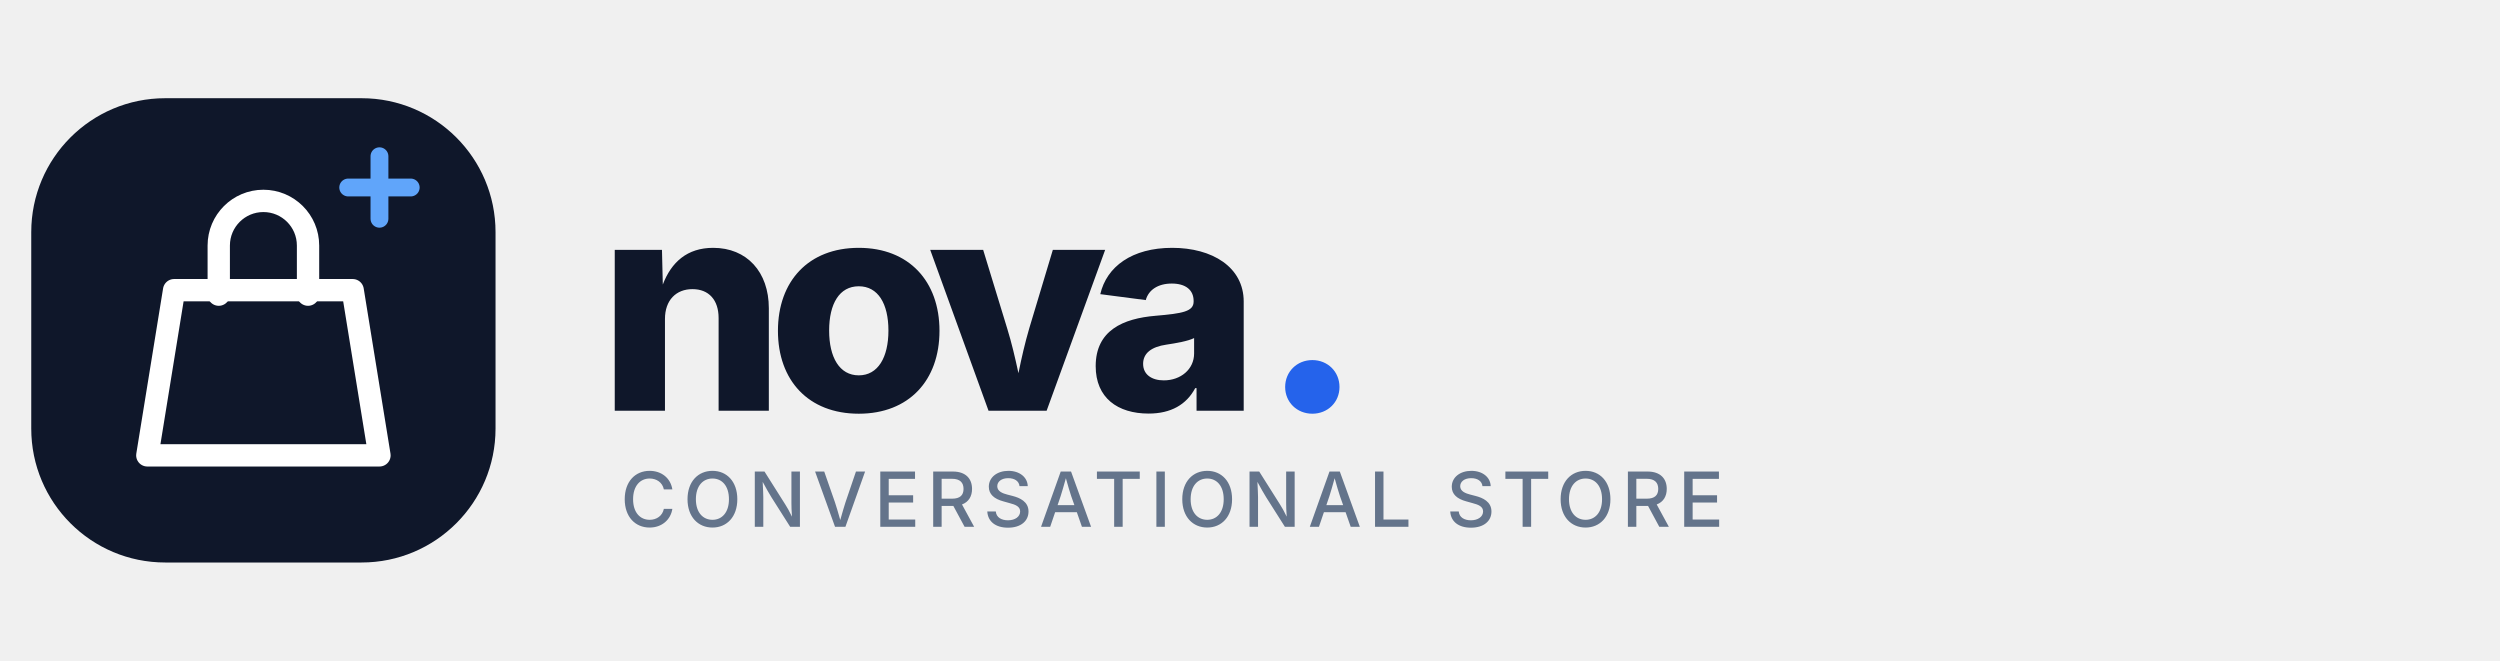
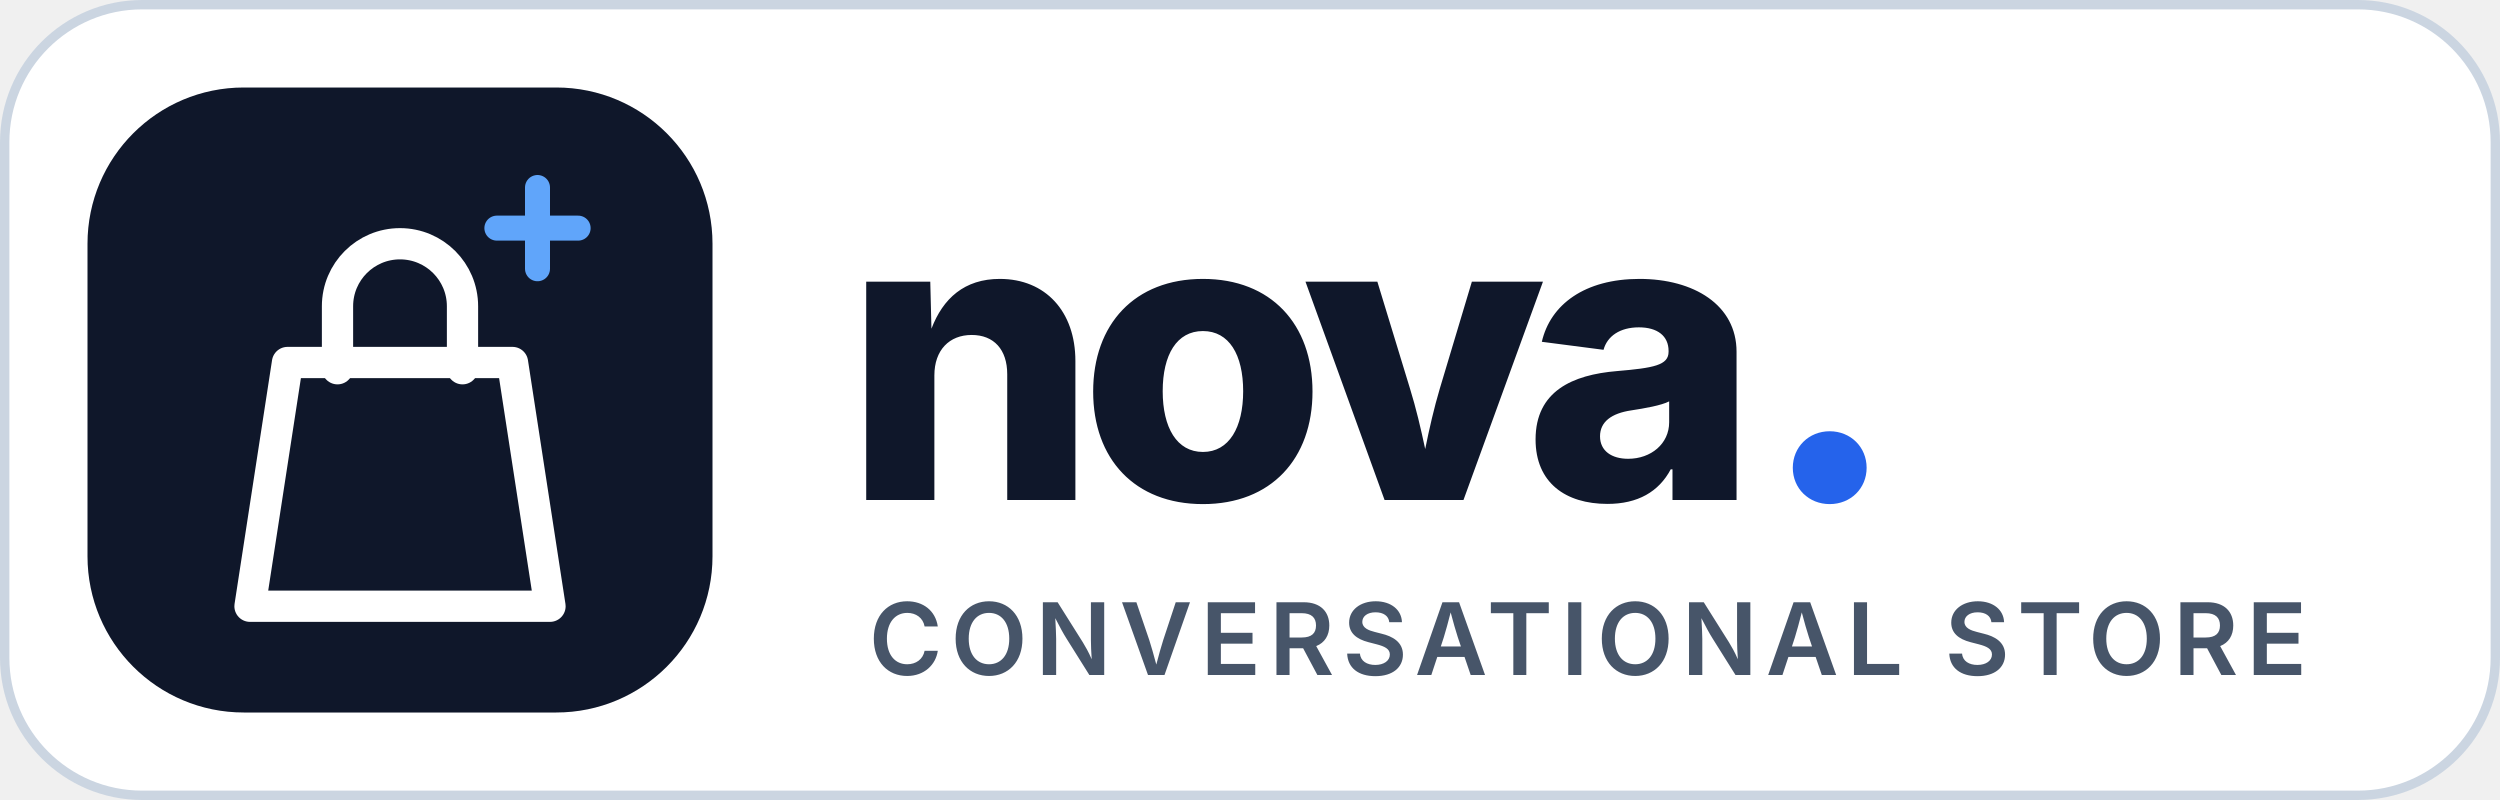
- <svg xmlns="http://www.w3.org/2000/svg" width="560" height="148" viewBox="0 0 560 148" role="img" aria-labelledby="title">
-   <rect x="7" y="22" width="104" height="104" rx="30" fill="#0F172A" />
-   <path d="M39 65h40l6 37H33l6-37Z" fill="none" stroke="#FFFFFF" stroke-width="5" stroke-linejoin="round" />
-   <path d="M49 66V55a10 10 0 0 1 20 0v11" fill="none" stroke="#FFFFFF" stroke-width="5" stroke-linecap="round" />
-   <path d="M85 35v14M78 42h14" stroke="#60A5FA" stroke-width="4" stroke-linecap="round" />
-   <text x="134" y="92" fill="#0F172A" font-family="Inter, ui-sans-serif, system-ui, -apple-system, BlinkMacSystemFont, 'Segoe UI', sans-serif" font-size="66" font-weight="800" letter-spacing="-4">nova<tspan fill="#2563EB">.</tspan>
+ <svg xmlns="http://www.w3.org/2000/svg" width="400" height="128" viewBox="0 0 400 128" role="img" aria-labelledby="title">
+   <rect x="0.75" y="0.75" width="398.5" height="126.5" rx="22" fill="#FFFFFF" stroke="#CBD5E1" stroke-width="1.5" />
+   <rect x="14" y="14" width="100" height="100" rx="25" fill="#0F172A" />
+   <path d="M46 58h36l6 39H40l6-39Z" fill="none" stroke="#FFFFFF" stroke-width="5" stroke-linejoin="round" />
+   <path d="M54 59V49a10 10 0 0 1 20 0v10" fill="none" stroke="#FFFFFF" stroke-width="5" stroke-linecap="round" />
+   <path d="M86 30v13M79.5 36.5h13" fill="none" stroke="#60A5FA" stroke-width="4" stroke-linecap="round" />
+   <text x="135" y="80" fill="#0F172A" font-family="Inter, ui-sans-serif, system-ui, -apple-system, BlinkMacSystemFont, 'Segoe UI', sans-serif" font-size="64" font-weight="800" letter-spacing="-3">nova<tspan fill="#2563EB">.</tspan>
  </text>
-   <text x="139" y="118" fill="#64748B" font-family="Inter, ui-sans-serif, system-ui, sans-serif" font-size="17" font-weight="500" letter-spacing="1.6">CONVERSATIONAL STORE</text>
+   <text x="139" y="108" fill="#475569" font-family="Inter, ui-sans-serif, system-ui, sans-serif" font-size="16" font-weight="600" letter-spacing="1.3" textLength="275" lengthAdjust="spacing">CONVERSATIONAL STORE</text>
</svg>
